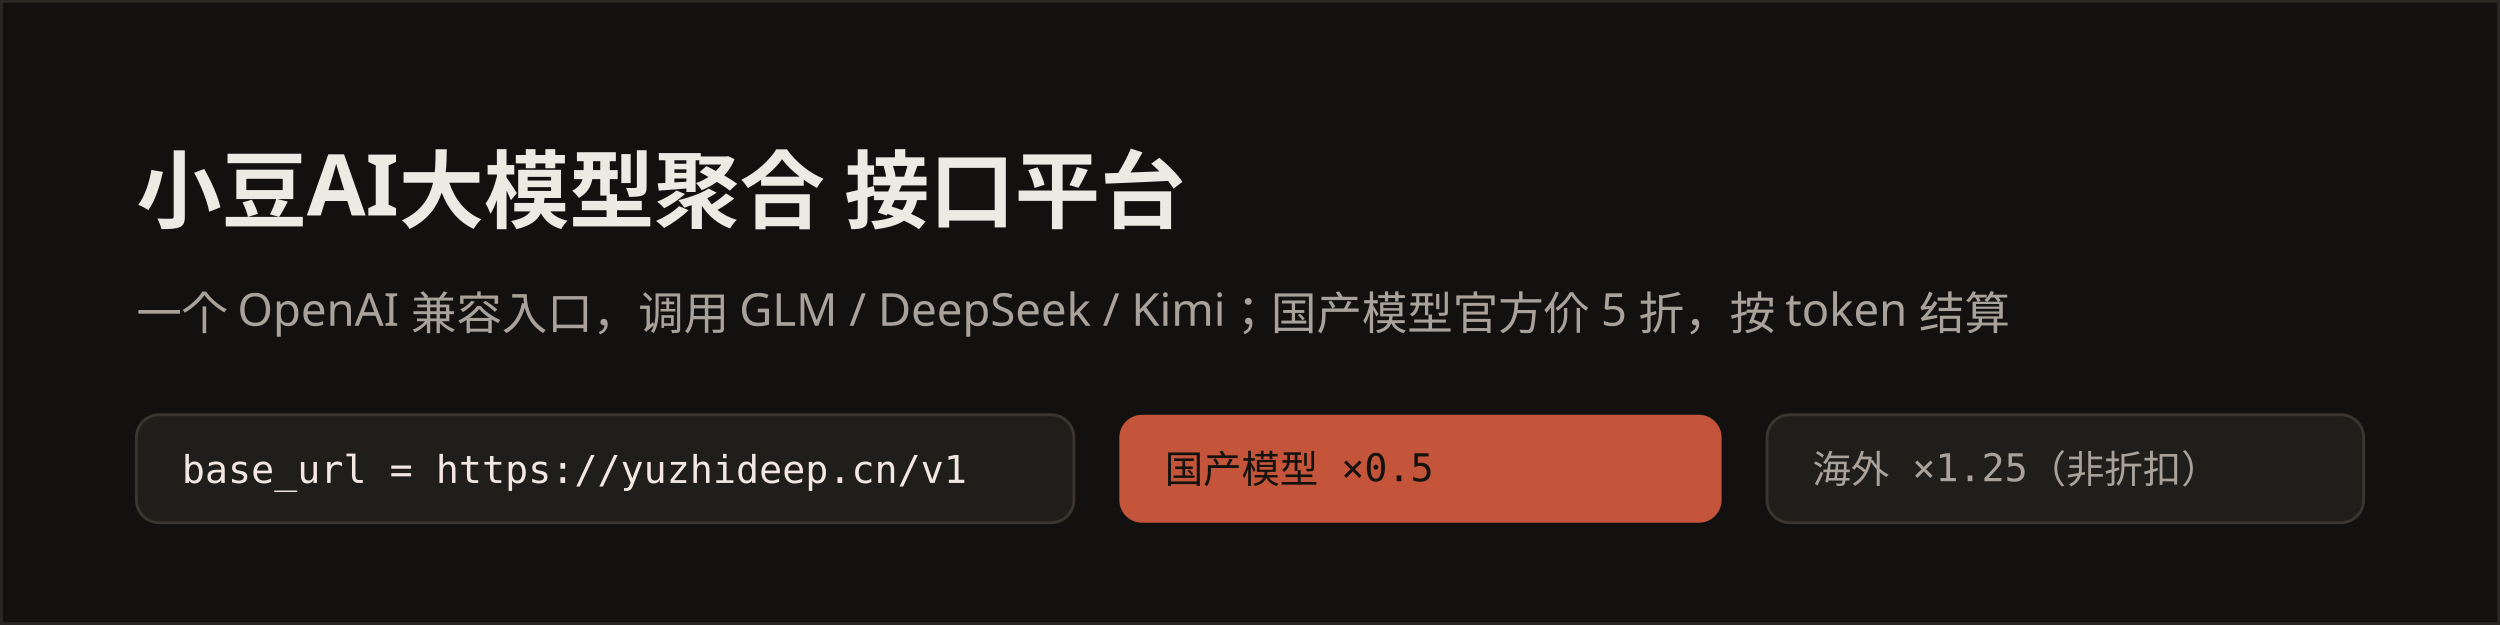
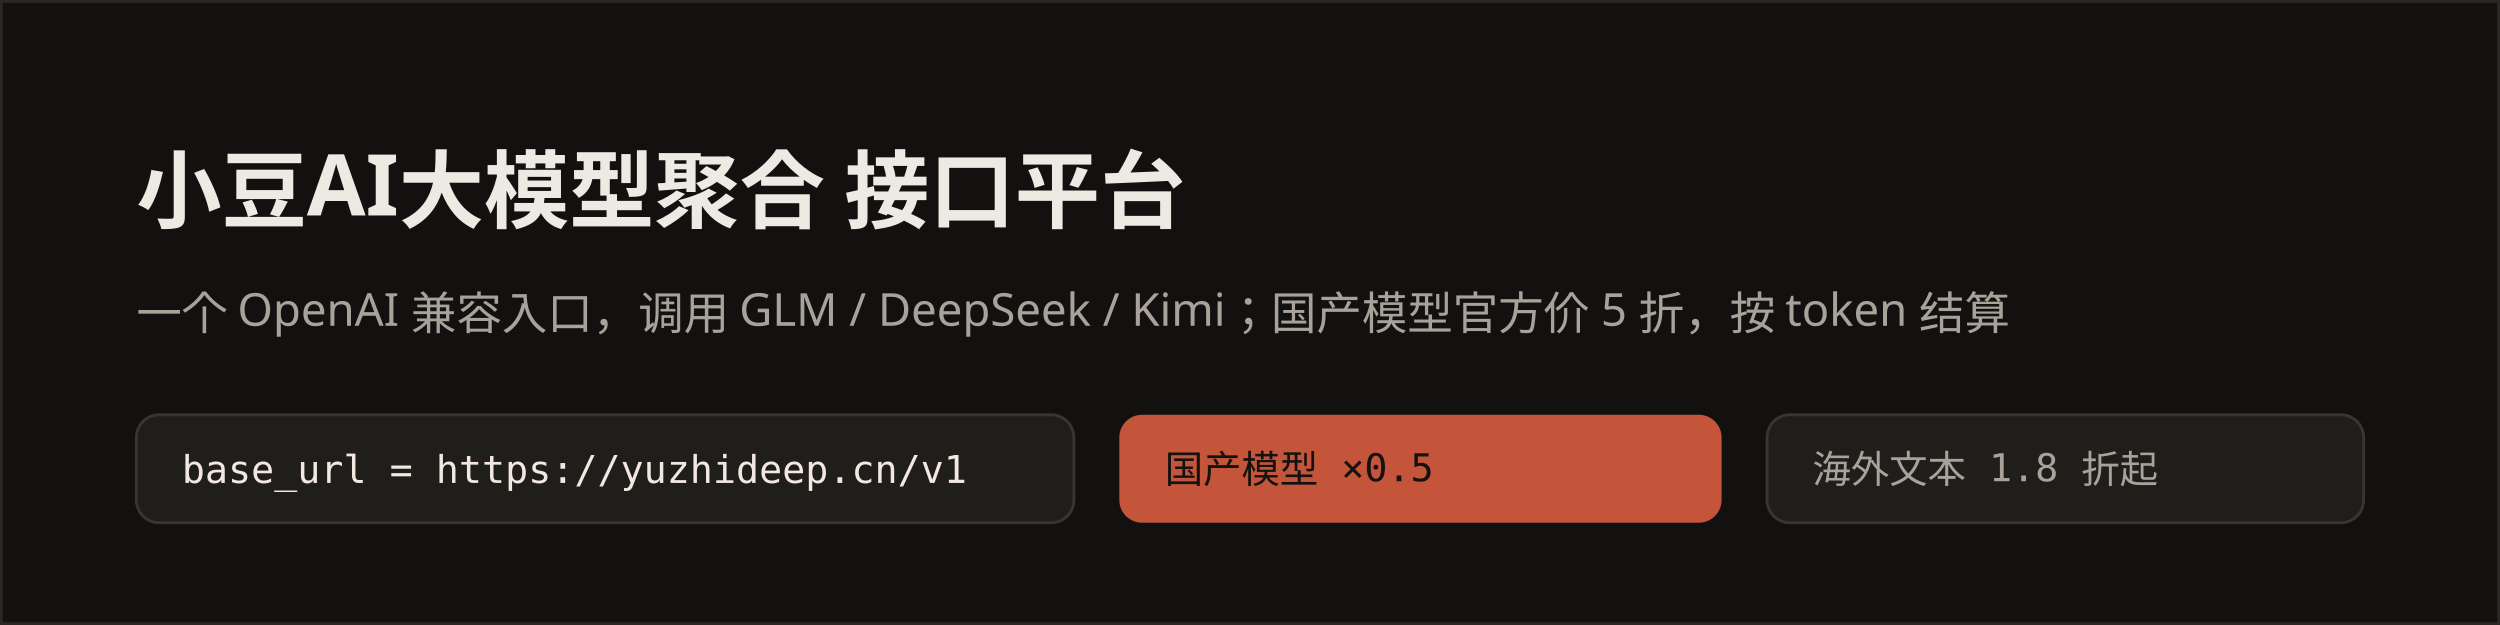
<svg xmlns="http://www.w3.org/2000/svg" width="880" height="220" viewBox="0 0 880 220" role="img" aria-labelledby="t d">
  <rect width="880" height="220" fill="#121110" />
  <rect x="0.5" y="0.5" width="879" height="219" fill="none" stroke="#2A2724" />
  <text x="48" y="78" font-family="PingFang SC, Noto Sans SC, sans-serif" font-size="30" font-weight="600" fill="#EDE9E3">小豆AI大模型聚合 接口平台</text>
  <text x="48" y="116" font-family="PingFang SC, Noto Sans SC, sans-serif" font-size="16" fill="#A8A29A">一个 OpenAI 兼容入口，调用 GLM / DeepSeek / Kimi；国产模型官方价 5 折，按 token 结算</text>
  <g font-family="ui-monospace, SFMono-Regular, Menlo, monospace" font-size="13.5" fill="#F3E7E2">
    <rect x="48" y="146" width="330" height="38" rx="8" fill="#201E1A" stroke="#3A352F" />
    <text x="64" y="170">base_url = https://yuzhideep.cn/v1</text>
    <rect x="394" y="146" width="212" height="38" rx="8" fill="#C4553B" />
    <text x="410" y="170" fill="#14120F">国产模型 ×0.5</text>
    <rect x="622" y="146" width="210" height="38" rx="8" fill="#201E1A" stroke="#3A352F" />
-     <text x="638" y="170" fill="#A8A29A">海外 ×1.25（非折扣）</text>
+     <text x="638" y="170" fill="#A8A29A">海外文本 1.8 折起</text>
  </g>
</svg>
